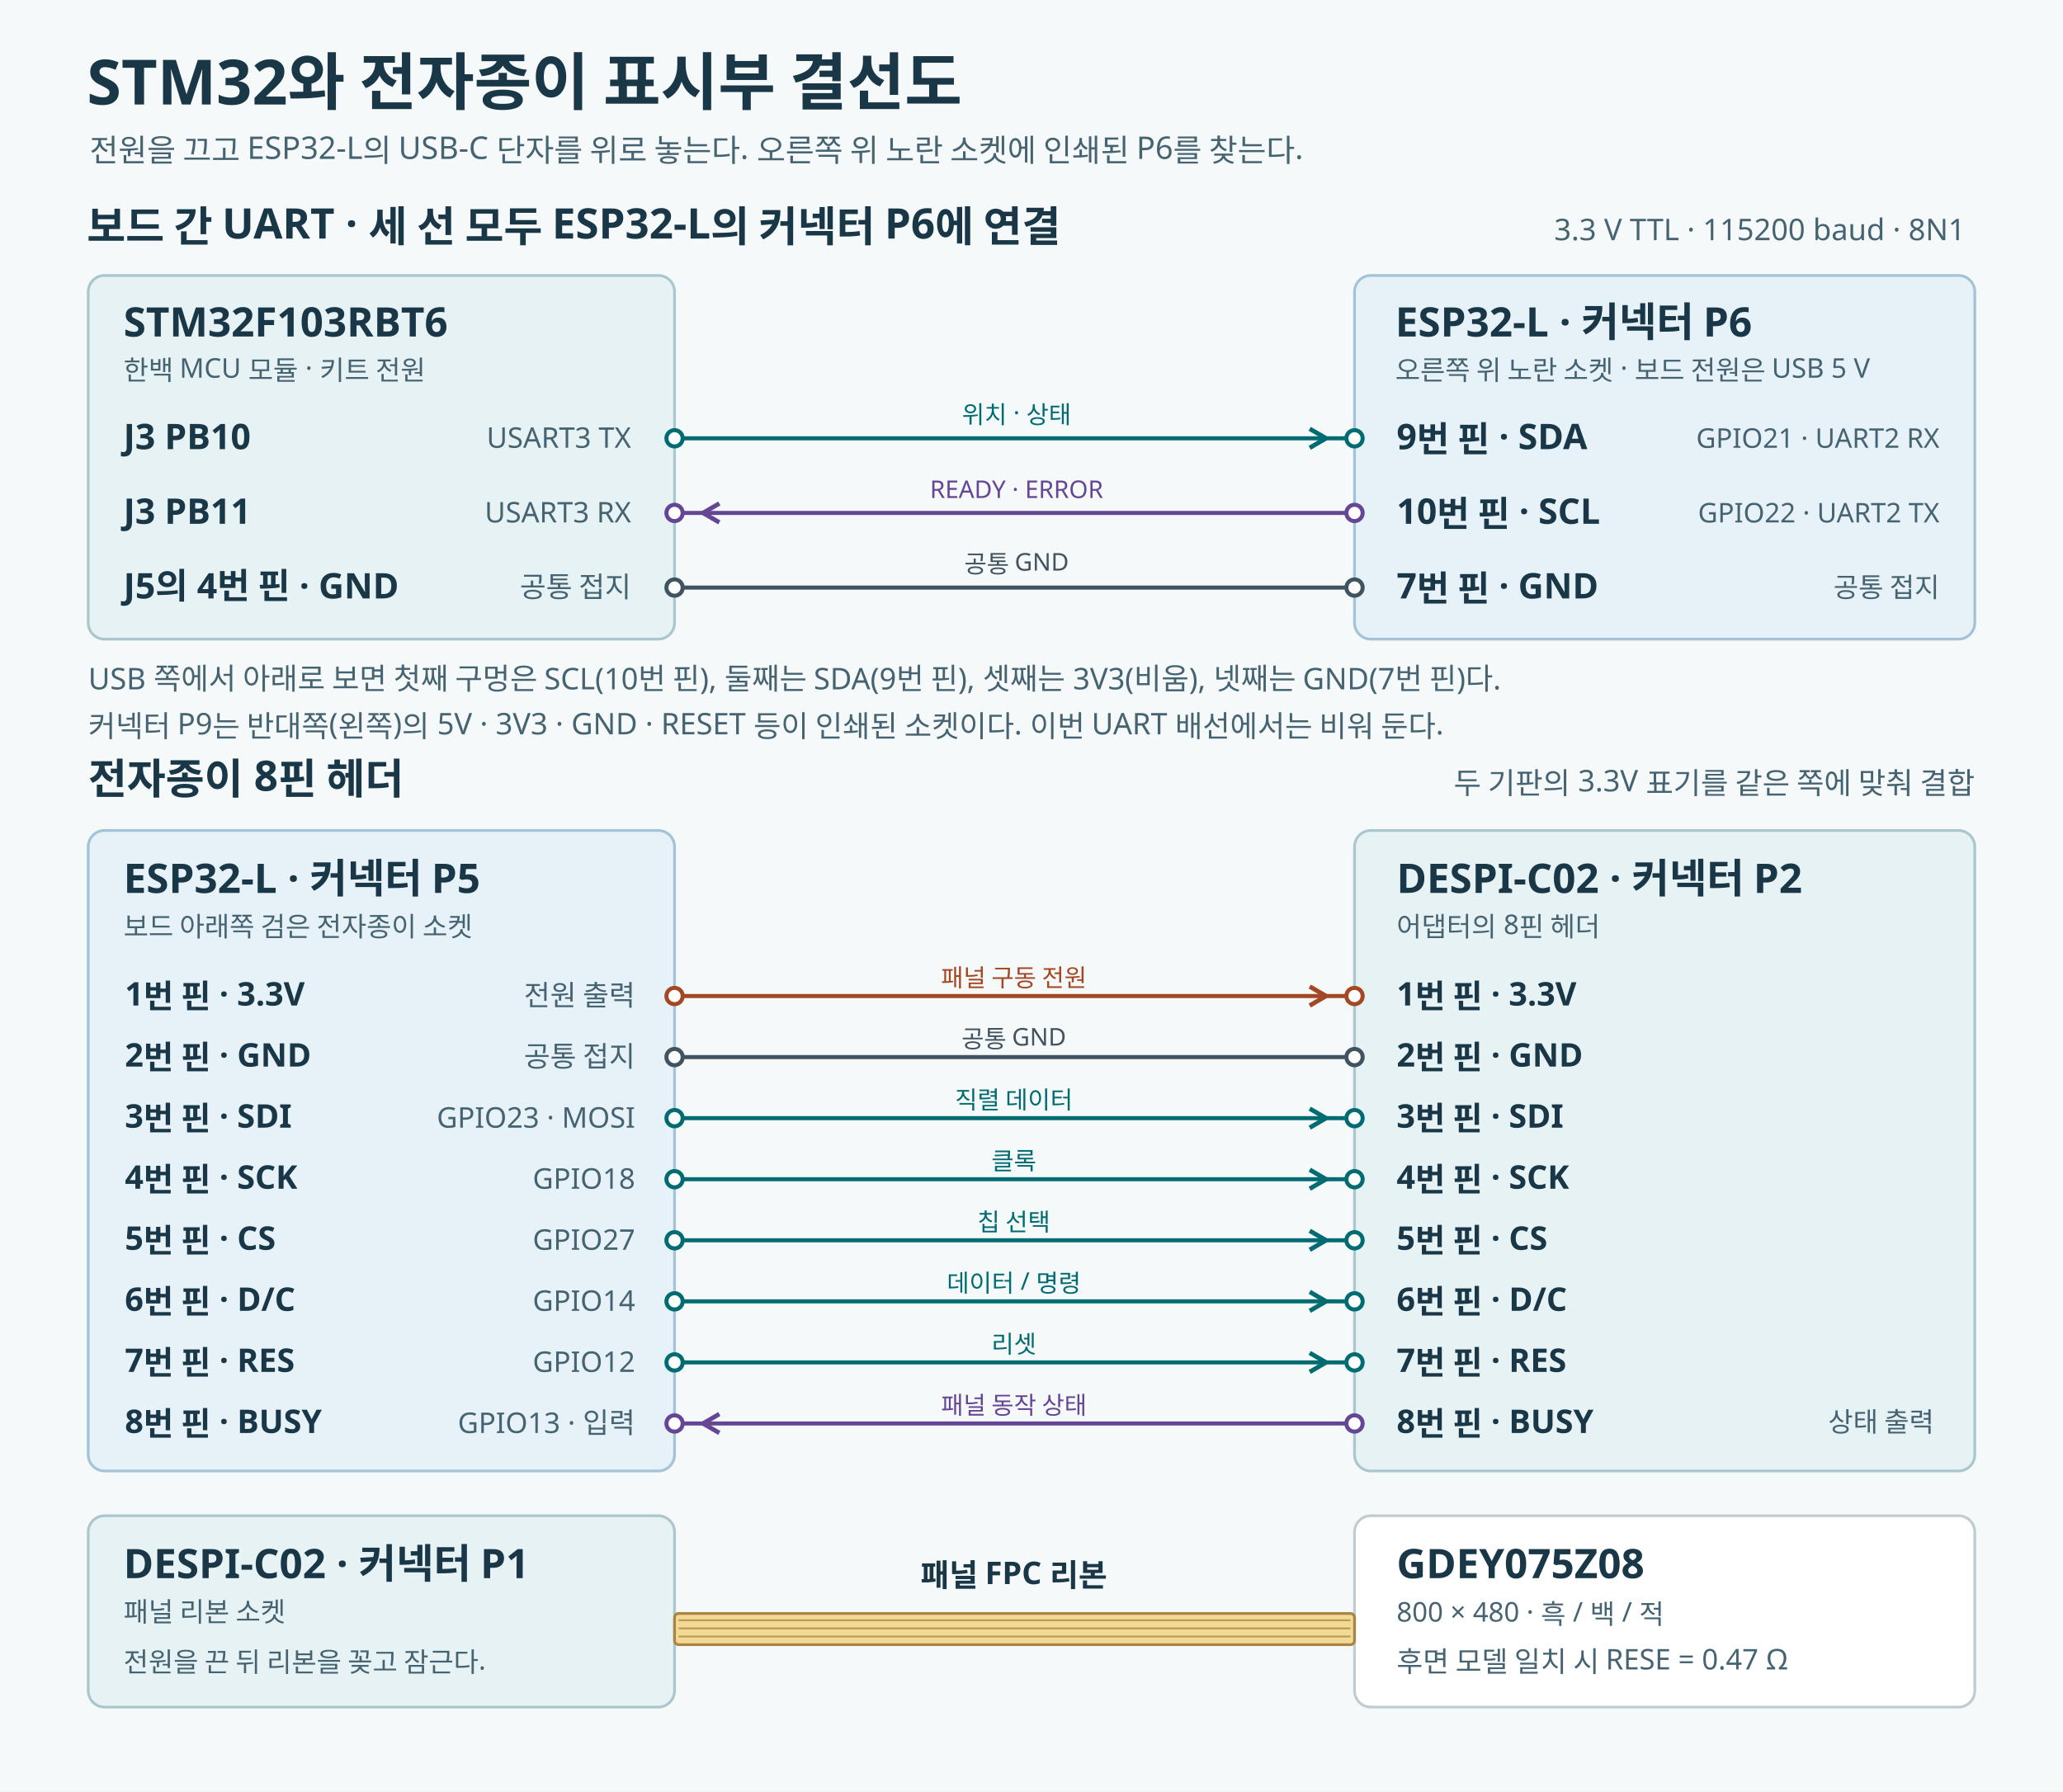
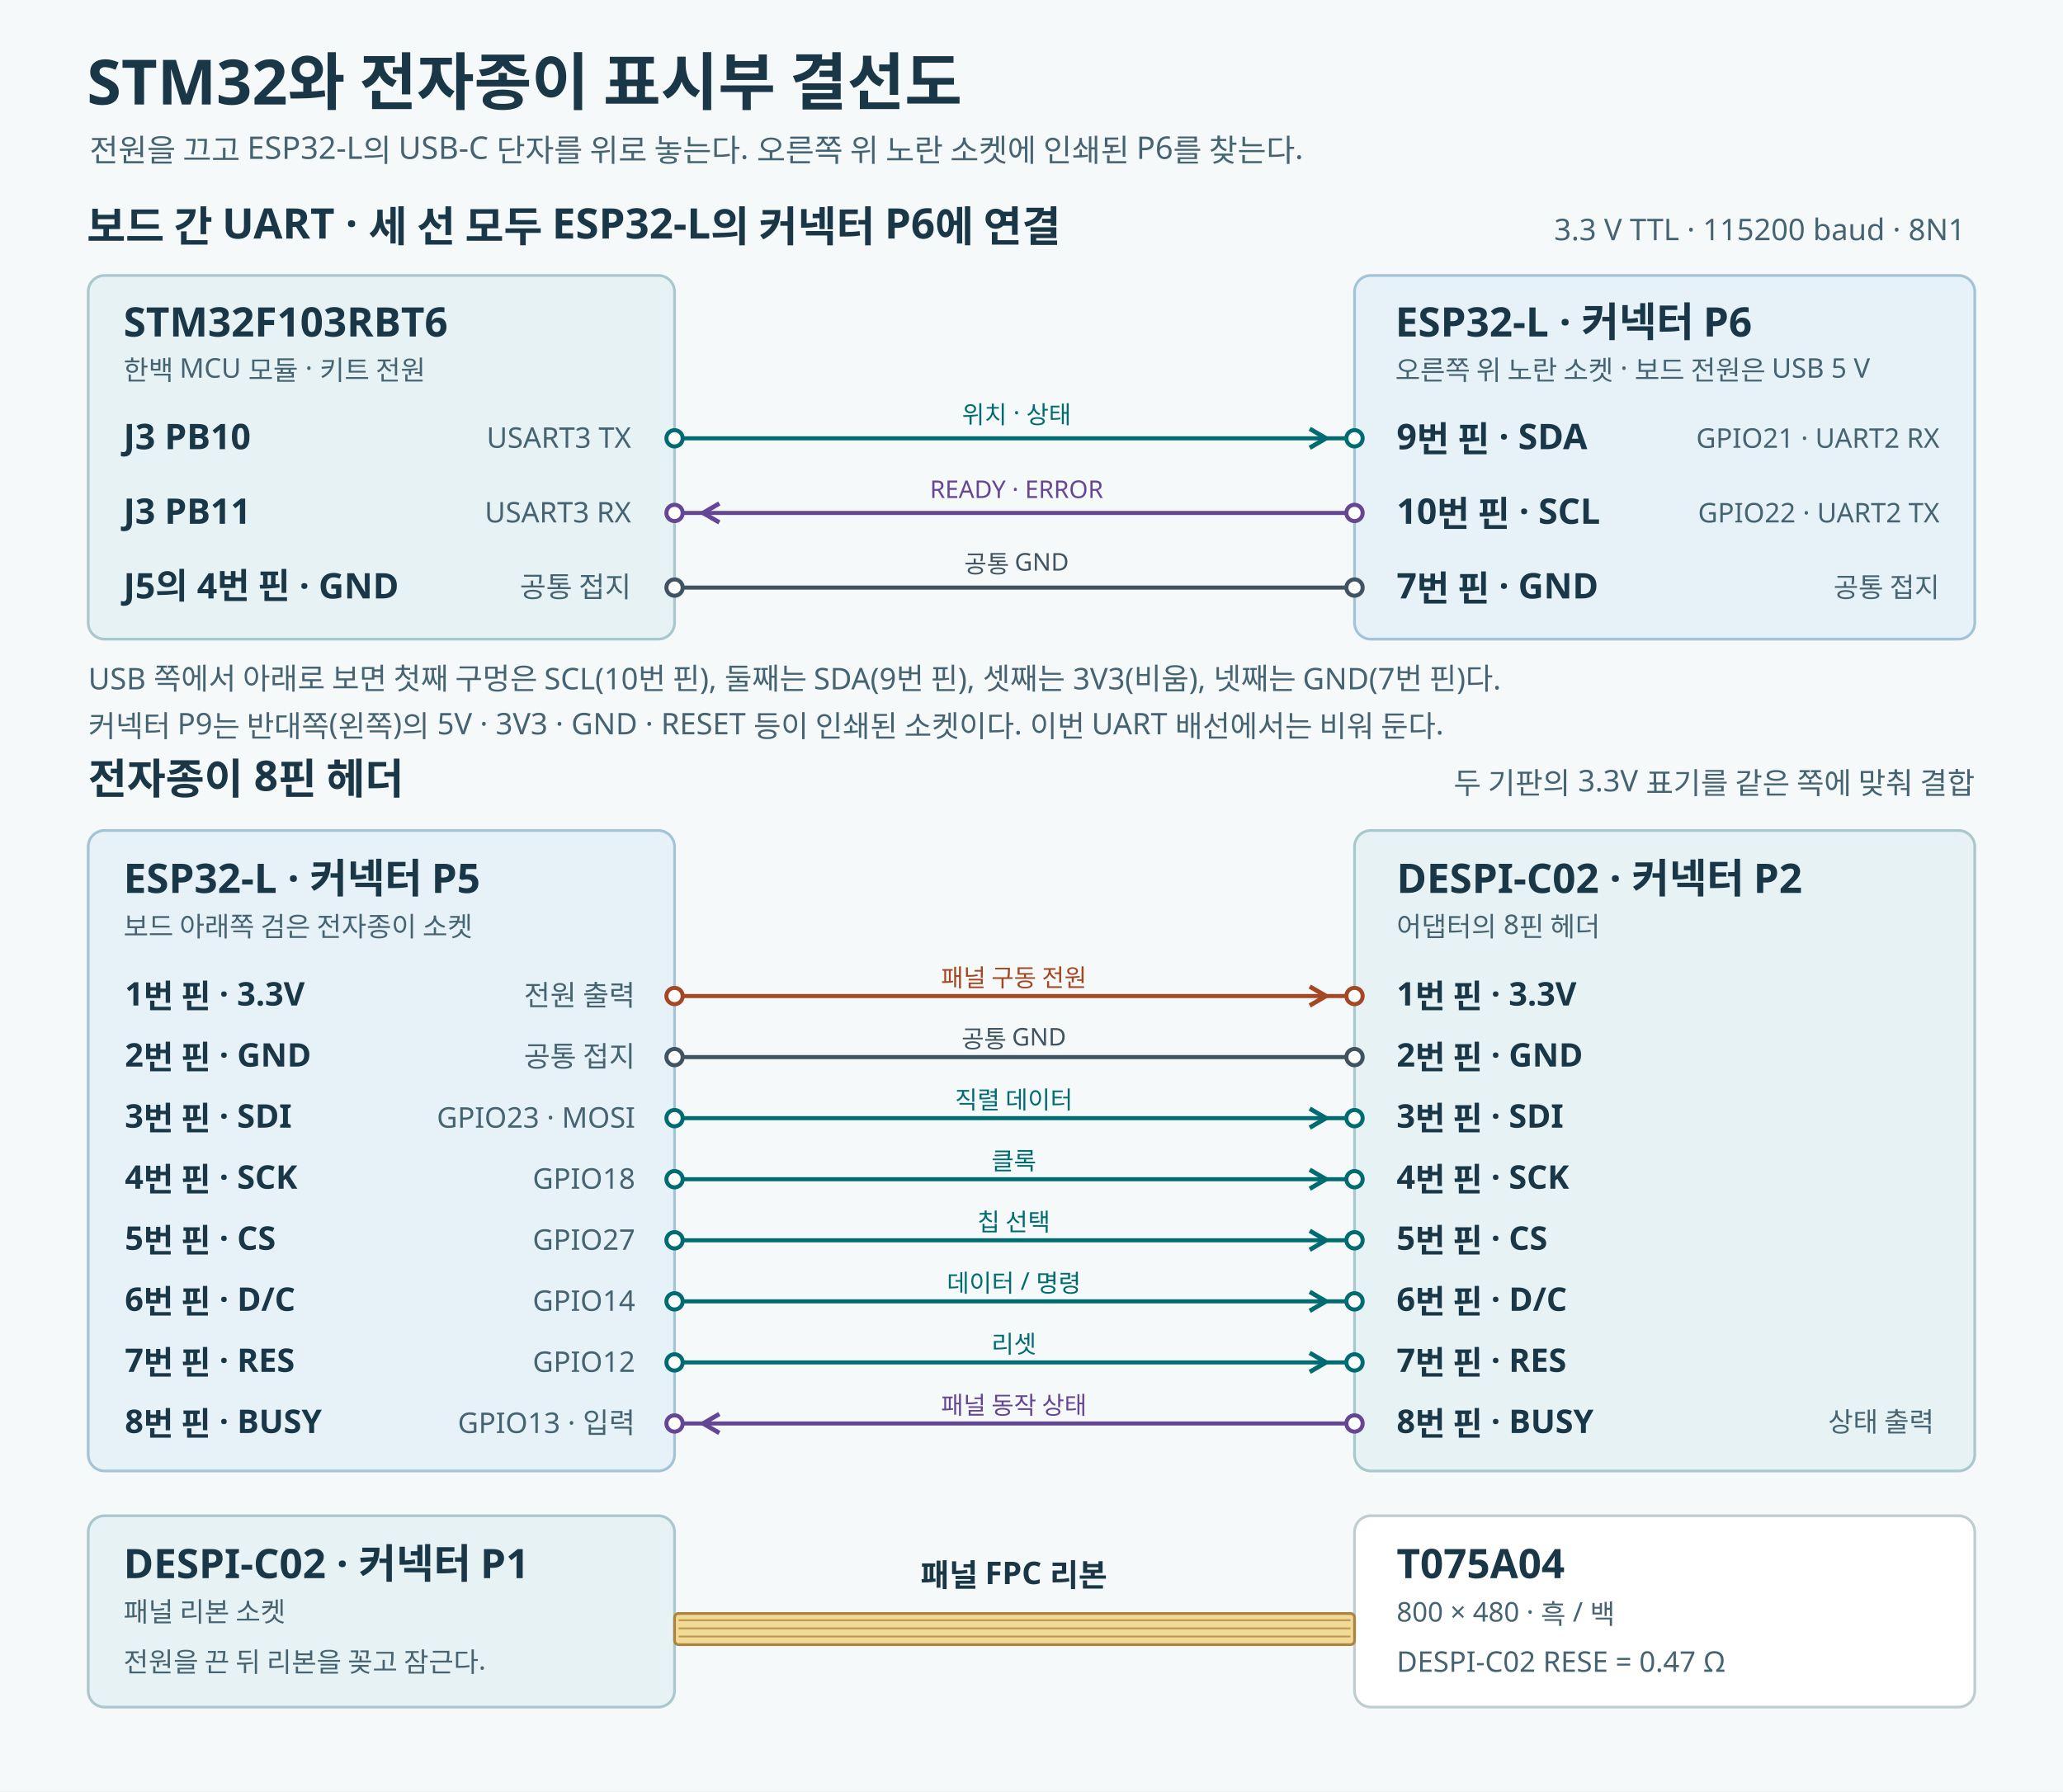
<svg xmlns="http://www.w3.org/2000/svg" width="1520" height="1320" viewBox="0 0 1520 1320" role="img" aria-labelledby="dw-title dw-desc">
  <g font-family="'Malgun Gothic','Apple SD Gothic Neo','Noto Sans KR',sans-serif">
    <rect x="0" y="0" width="1520" height="1320" rx="0" fill="#F6F9FA" stroke="none" stroke-width="2" />
    <text x="64" y="77" fill="#193747" font-size="46" font-weight="700">STM32와 전자종이 표시부 결선도</text>
    <text x="66" y="119" fill="#456371" font-size="23">전원을 끄고 ESP32-L의 USB-C 단자를 위로 놓는다. 오른쪽 위 노란 소켓에 인쇄된 P6를 찾는다.</text>
    <text x="64" y="178" fill="#193747" font-size="31" font-weight="700">보드 간 UART · 세 선 모두 ESP32-L의 커넥터 P6에 연결</text>
    <text x="1448" y="177" fill="#456371" font-size="22" text-anchor="end">3.3 V TTL   ·   115200 baud   ·   8N1</text>
    <rect x="65" y="203" width="432" height="268" rx="12" fill="#E7F2F4" stroke="#A9C7CD" stroke-width="2" />
    <rect x="998" y="203" width="457" height="268" rx="12" fill="#E6F1F8" stroke="#A2C4D6" stroke-width="2" />
    <text x="91" y="248" fill="#193747" font-size="30" font-weight="700">STM32F103RBT6</text>
    <text x="91" y="280" fill="#456371" font-size="20">한백 MCU 모듈 · 키트 전원</text>
    <text x="1028" y="248" fill="#193747" font-size="30" font-weight="700">ESP32-L · 커넥터 P6</text>
    <text x="1028" y="280" fill="#456371" font-size="20">오른쪽 위 노란 소켓 · 보드 전원은 USB 5 V</text>
    <text x="91" y="331" fill="#193747" font-size="26" font-weight="700">J3  PB10</text>
    <text x="465" y="330" fill="#456371" font-size="21" text-anchor="end">USART3 TX</text>
    <path d="M504 323H991" fill="none" stroke="#006C72" stroke-width="3" />
    <path d="M965 316L977 323L965 330" fill="none" stroke="#006C72" stroke-width="3.3" stroke-linejoin="round" />
    <circle cx="497" cy="323" r="6" fill="#FFF" stroke="#006C72" stroke-width="3" />
    <circle cx="998" cy="323" r="6" fill="#FFF" stroke="#006C72" stroke-width="3" />
    <text x="749" y="312" fill="#006C72" font-size="18" text-anchor="middle">위치 · 상태</text>
    <text x="1029" y="331" fill="#193747" font-size="26" font-weight="700">9번 핀 · SDA</text>
    <text x="1429" y="330" fill="#456371" font-size="20" text-anchor="end">GPIO21 · UART2 RX</text>
    <text x="91" y="386" fill="#193747" font-size="26" font-weight="700">J3  PB11</text>
    <text x="465" y="385" fill="#456371" font-size="21" text-anchor="end">USART3 RX</text>
    <path d="M504 378H991" fill="none" stroke="#654695" stroke-width="3" />
    <path d="M530 371L518 378L530 385" fill="none" stroke="#654695" stroke-width="3.3" stroke-linejoin="round" />
    <circle cx="497" cy="378" r="6" fill="#FFF" stroke="#654695" stroke-width="3" />
    <circle cx="998" cy="378" r="6" fill="#FFF" stroke="#654695" stroke-width="3" />
    <text x="749" y="367" fill="#654695" font-size="18" text-anchor="middle">READY · ERROR</text>
    <text x="1029" y="386" fill="#193747" font-size="26" font-weight="700">10번 핀 · SCL</text>
    <text x="1429" y="385" fill="#456371" font-size="20" text-anchor="end">GPIO22 · UART2 TX</text>
    <text x="91" y="441" fill="#193747" font-size="26" font-weight="700">J5의 4번 핀 · GND</text>
    <text x="465" y="440" fill="#456371" font-size="21" text-anchor="end">공통 접지</text>
    <path d="M504 433H991" fill="none" stroke="#405360" stroke-width="3" />
    <circle cx="497" cy="433" r="6" fill="#FFF" stroke="#405360" stroke-width="3" />
    <circle cx="998" cy="433" r="6" fill="#FFF" stroke="#405360" stroke-width="3" />
    <text x="749" y="422" fill="#405360" font-size="18" text-anchor="middle">공통 GND</text>
    <text x="1029" y="441" fill="#193747" font-size="26" font-weight="700">7번 핀 · GND</text>
    <text x="1429" y="440" fill="#456371" font-size="20" text-anchor="end">공통 접지</text>
    <text x="65" y="508" fill="#456371" font-size="22">USB 쪽에서 아래로 보면 첫째 구멍은 SCL(10번 핀), 둘째는 SDA(9번 핀), 셋째는 3V3(비움), 넷째는 GND(7번 핀)다.</text>
    <text x="65" y="543" fill="#456371" font-size="22">커넥터 P9는 반대쪽(왼쪽)의 5V · 3V3 · GND · RESET 등이 인쇄된 소켓이다. 이번 UART 배선에서는 비워 둔다.</text>
    <text x="65" y="585" fill="#193747" font-size="31" font-weight="700">전자종이 8핀 헤더</text>
    <text x="1455" y="585" fill="#456371" font-size="22" text-anchor="end">두 기판의 3.3V 표기를 같은 쪽에 맞춰 결합</text>
    <rect x="65" y="612" width="432" height="472" rx="12" fill="#E6F1F8" stroke="#A2C4D6" stroke-width="2" />
    <rect x="998" y="612" width="457" height="472" rx="12" fill="#E7F2F4" stroke="#A9C7CD" stroke-width="2" />
    <text x="91" y="658" fill="#193747" font-size="30" font-weight="700">ESP32-L · 커넥터 P5</text>
    <text x="91" y="690" fill="#456371" font-size="20">보드 아래쪽 검은 전자종이 소켓</text>
    <text x="1029" y="658" fill="#193747" font-size="30" font-weight="700">DESPI-C02 · 커넥터 P2</text>
    <text x="1029" y="690" fill="#456371" font-size="20">어댑터의 8핀 헤더</text>
    <text x="92" y="741" fill="#193747" font-size="24" font-weight="700">1번 핀 · 3.3V</text>
    <text x="468" y="741" fill="#456371" font-size="21" text-anchor="end">전원 출력</text>
    <path d="M504 734H991" fill="none" stroke="#A44824" stroke-width="3" />
    <path d="M965 727L977 734L965 741" fill="none" stroke="#A44824" stroke-width="3.3" stroke-linejoin="round" />
    <circle cx="497" cy="734" r="6" fill="#FFF" stroke="#A44824" stroke-width="3" />
    <circle cx="998" cy="734" r="6" fill="#FFF" stroke="#A44824" stroke-width="3" />
    <text x="747" y="727" fill="#A44824" font-size="18" text-anchor="middle">패널 구동 전원</text>
    <text x="1029" y="741" fill="#193747" font-size="24" font-weight="700">1번 핀 · 3.3V</text>
    <text x="92" y="786" fill="#193747" font-size="24" font-weight="700">2번 핀 · GND</text>
    <text x="468" y="786" fill="#456371" font-size="21" text-anchor="end">공통 접지</text>
    <path d="M504 779H991" fill="none" stroke="#405360" stroke-width="3" />
    <circle cx="497" cy="779" r="6" fill="#FFF" stroke="#405360" stroke-width="3" />
    <circle cx="998" cy="779" r="6" fill="#FFF" stroke="#405360" stroke-width="3" />
    <text x="747" y="772" fill="#405360" font-size="18" text-anchor="middle">공통 GND</text>
    <text x="1029" y="786" fill="#193747" font-size="24" font-weight="700">2번 핀 · GND</text>
    <text x="92" y="831" fill="#193747" font-size="24" font-weight="700">3번 핀 · SDI</text>
    <text x="468" y="831" fill="#456371" font-size="21" text-anchor="end">GPIO23 · MOSI</text>
    <path d="M504 824H991" fill="none" stroke="#006C72" stroke-width="3" />
    <path d="M965 817L977 824L965 831" fill="none" stroke="#006C72" stroke-width="3.3" stroke-linejoin="round" />
    <circle cx="497" cy="824" r="6" fill="#FFF" stroke="#006C72" stroke-width="3" />
    <circle cx="998" cy="824" r="6" fill="#FFF" stroke="#006C72" stroke-width="3" />
    <text x="747" y="817" fill="#006C72" font-size="18" text-anchor="middle">직렬 데이터</text>
    <text x="1029" y="831" fill="#193747" font-size="24" font-weight="700">3번 핀 · SDI</text>
    <text x="92" y="876" fill="#193747" font-size="24" font-weight="700">4번 핀 · SCK</text>
    <text x="468" y="876" fill="#456371" font-size="21" text-anchor="end">GPIO18</text>
    <path d="M504 869H991" fill="none" stroke="#006C72" stroke-width="3" />
    <path d="M965 862L977 869L965 876" fill="none" stroke="#006C72" stroke-width="3.3" stroke-linejoin="round" />
    <circle cx="497" cy="869" r="6" fill="#FFF" stroke="#006C72" stroke-width="3" />
    <circle cx="998" cy="869" r="6" fill="#FFF" stroke="#006C72" stroke-width="3" />
    <text x="747" y="862" fill="#006C72" font-size="18" text-anchor="middle">클록</text>
    <text x="1029" y="876" fill="#193747" font-size="24" font-weight="700">4번 핀 · SCK</text>
    <text x="92" y="921" fill="#193747" font-size="24" font-weight="700">5번 핀 · CS</text>
    <text x="468" y="921" fill="#456371" font-size="21" text-anchor="end">GPIO27</text>
    <path d="M504 914H991" fill="none" stroke="#006C72" stroke-width="3" />
    <path d="M965 907L977 914L965 921" fill="none" stroke="#006C72" stroke-width="3.3" stroke-linejoin="round" />
    <circle cx="497" cy="914" r="6" fill="#FFF" stroke="#006C72" stroke-width="3" />
    <circle cx="998" cy="914" r="6" fill="#FFF" stroke="#006C72" stroke-width="3" />
    <text x="747" y="907" fill="#006C72" font-size="18" text-anchor="middle">칩 선택</text>
    <text x="1029" y="921" fill="#193747" font-size="24" font-weight="700">5번 핀 · CS</text>
    <text x="92" y="966" fill="#193747" font-size="24" font-weight="700">6번 핀 · D/C</text>
    <text x="468" y="966" fill="#456371" font-size="21" text-anchor="end">GPIO14</text>
    <path d="M504 959H991" fill="none" stroke="#006C72" stroke-width="3" />
    <path d="M965 952L977 959L965 966" fill="none" stroke="#006C72" stroke-width="3.3" stroke-linejoin="round" />
    <circle cx="497" cy="959" r="6" fill="#FFF" stroke="#006C72" stroke-width="3" />
    <circle cx="998" cy="959" r="6" fill="#FFF" stroke="#006C72" stroke-width="3" />
    <text x="747" y="952" fill="#006C72" font-size="18" text-anchor="middle">데이터 / 명령</text>
    <text x="1029" y="966" fill="#193747" font-size="24" font-weight="700">6번 핀 · D/C</text>
    <text x="92" y="1011" fill="#193747" font-size="24" font-weight="700">7번 핀 · RES</text>
    <text x="468" y="1011" fill="#456371" font-size="21" text-anchor="end">GPIO12</text>
    <path d="M504 1004H991" fill="none" stroke="#006C72" stroke-width="3" />
    <path d="M965 997L977 1004L965 1011" fill="none" stroke="#006C72" stroke-width="3.3" stroke-linejoin="round" />
    <circle cx="497" cy="1004" r="6" fill="#FFF" stroke="#006C72" stroke-width="3" />
    <circle cx="998" cy="1004" r="6" fill="#FFF" stroke="#006C72" stroke-width="3" />
    <text x="747" y="997" fill="#006C72" font-size="18" text-anchor="middle">리셋</text>
    <text x="1029" y="1011" fill="#193747" font-size="24" font-weight="700">7번 핀 · RES</text>
    <text x="92" y="1056" fill="#193747" font-size="24" font-weight="700">8번 핀 · BUSY</text>
    <text x="468" y="1056" fill="#456371" font-size="21" text-anchor="end">GPIO13 · 입력</text>
    <path d="M504 1049H991" fill="none" stroke="#654695" stroke-width="3" />
    <path d="M530 1042L518 1049L530 1056" fill="none" stroke="#654695" stroke-width="3.3" stroke-linejoin="round" />
    <circle cx="497" cy="1049" r="6" fill="#FFF" stroke="#654695" stroke-width="3" />
    <circle cx="998" cy="1049" r="6" fill="#FFF" stroke="#654695" stroke-width="3" />
    <text x="747" y="1042" fill="#654695" font-size="18" text-anchor="middle">패널 동작 상태</text>
    <text x="1029" y="1056" fill="#193747" font-size="24" font-weight="700">8번 핀 · BUSY</text>
    <text x="1425" y="1055" fill="#456371" font-size="20" text-anchor="end">상태 출력</text>
    <rect x="65" y="1117" width="432" height="141" rx="12" fill="#E7F2F4" stroke="#A9C7CD" stroke-width="2" />
    <text x="91" y="1163" fill="#193747" font-size="30" font-weight="700">DESPI-C02 · 커넥터 P1</text>
    <text x="91" y="1195" fill="#456371" font-size="20">패널 리본 소켓</text>
    <text x="91" y="1232" fill="#456371" font-size="20">전원을 끈 뒤 리본을 꽂고 잠근다.</text>
    <rect x="998" y="1117" width="457" height="141" rx="12" fill="#FFFFFF" stroke="#BFCCD0" stroke-width="2" />
-     <text x="1029" y="1163" fill="#193747" font-size="30" font-weight="700">GDEY075Z08</text>
-     <text x="1029" y="1195" fill="#456371" font-size="20">800 × 480  ·  흑 / 백 / 적</text>
-     <text x="1029" y="1232" fill="#456371" font-size="21">후면 모델 일치 시 RESE = 0.47 Ω</text>
+     <text x="1029" y="1163" fill="#193747" font-size="30" font-weight="700">T075A04</text>
+     <text x="1029" y="1195" fill="#456371" font-size="20">800 × 480  ·  흑 / 백</text>
+     <text x="1029" y="1232" fill="#456371" font-size="21">DESPI-C02 RESE = 0.47 Ω</text>
    <text x="747" y="1169" fill="#193747" font-size="23" font-weight="700" text-anchor="middle">패널 FPC 리본</text>
    <rect x="497" y="1189" width="501" height="23" rx="3" fill="#F1D996" stroke="#AC8440" stroke-width="2" />
    <path d="M500 1194H995" stroke="#BB9750" stroke-width="1.3" />
    <path d="M500 1200H995" stroke="#BB9750" stroke-width="1.3" />
    <path d="M500 1206H995" stroke="#BB9750" stroke-width="1.3" />
  </g>
</svg>
